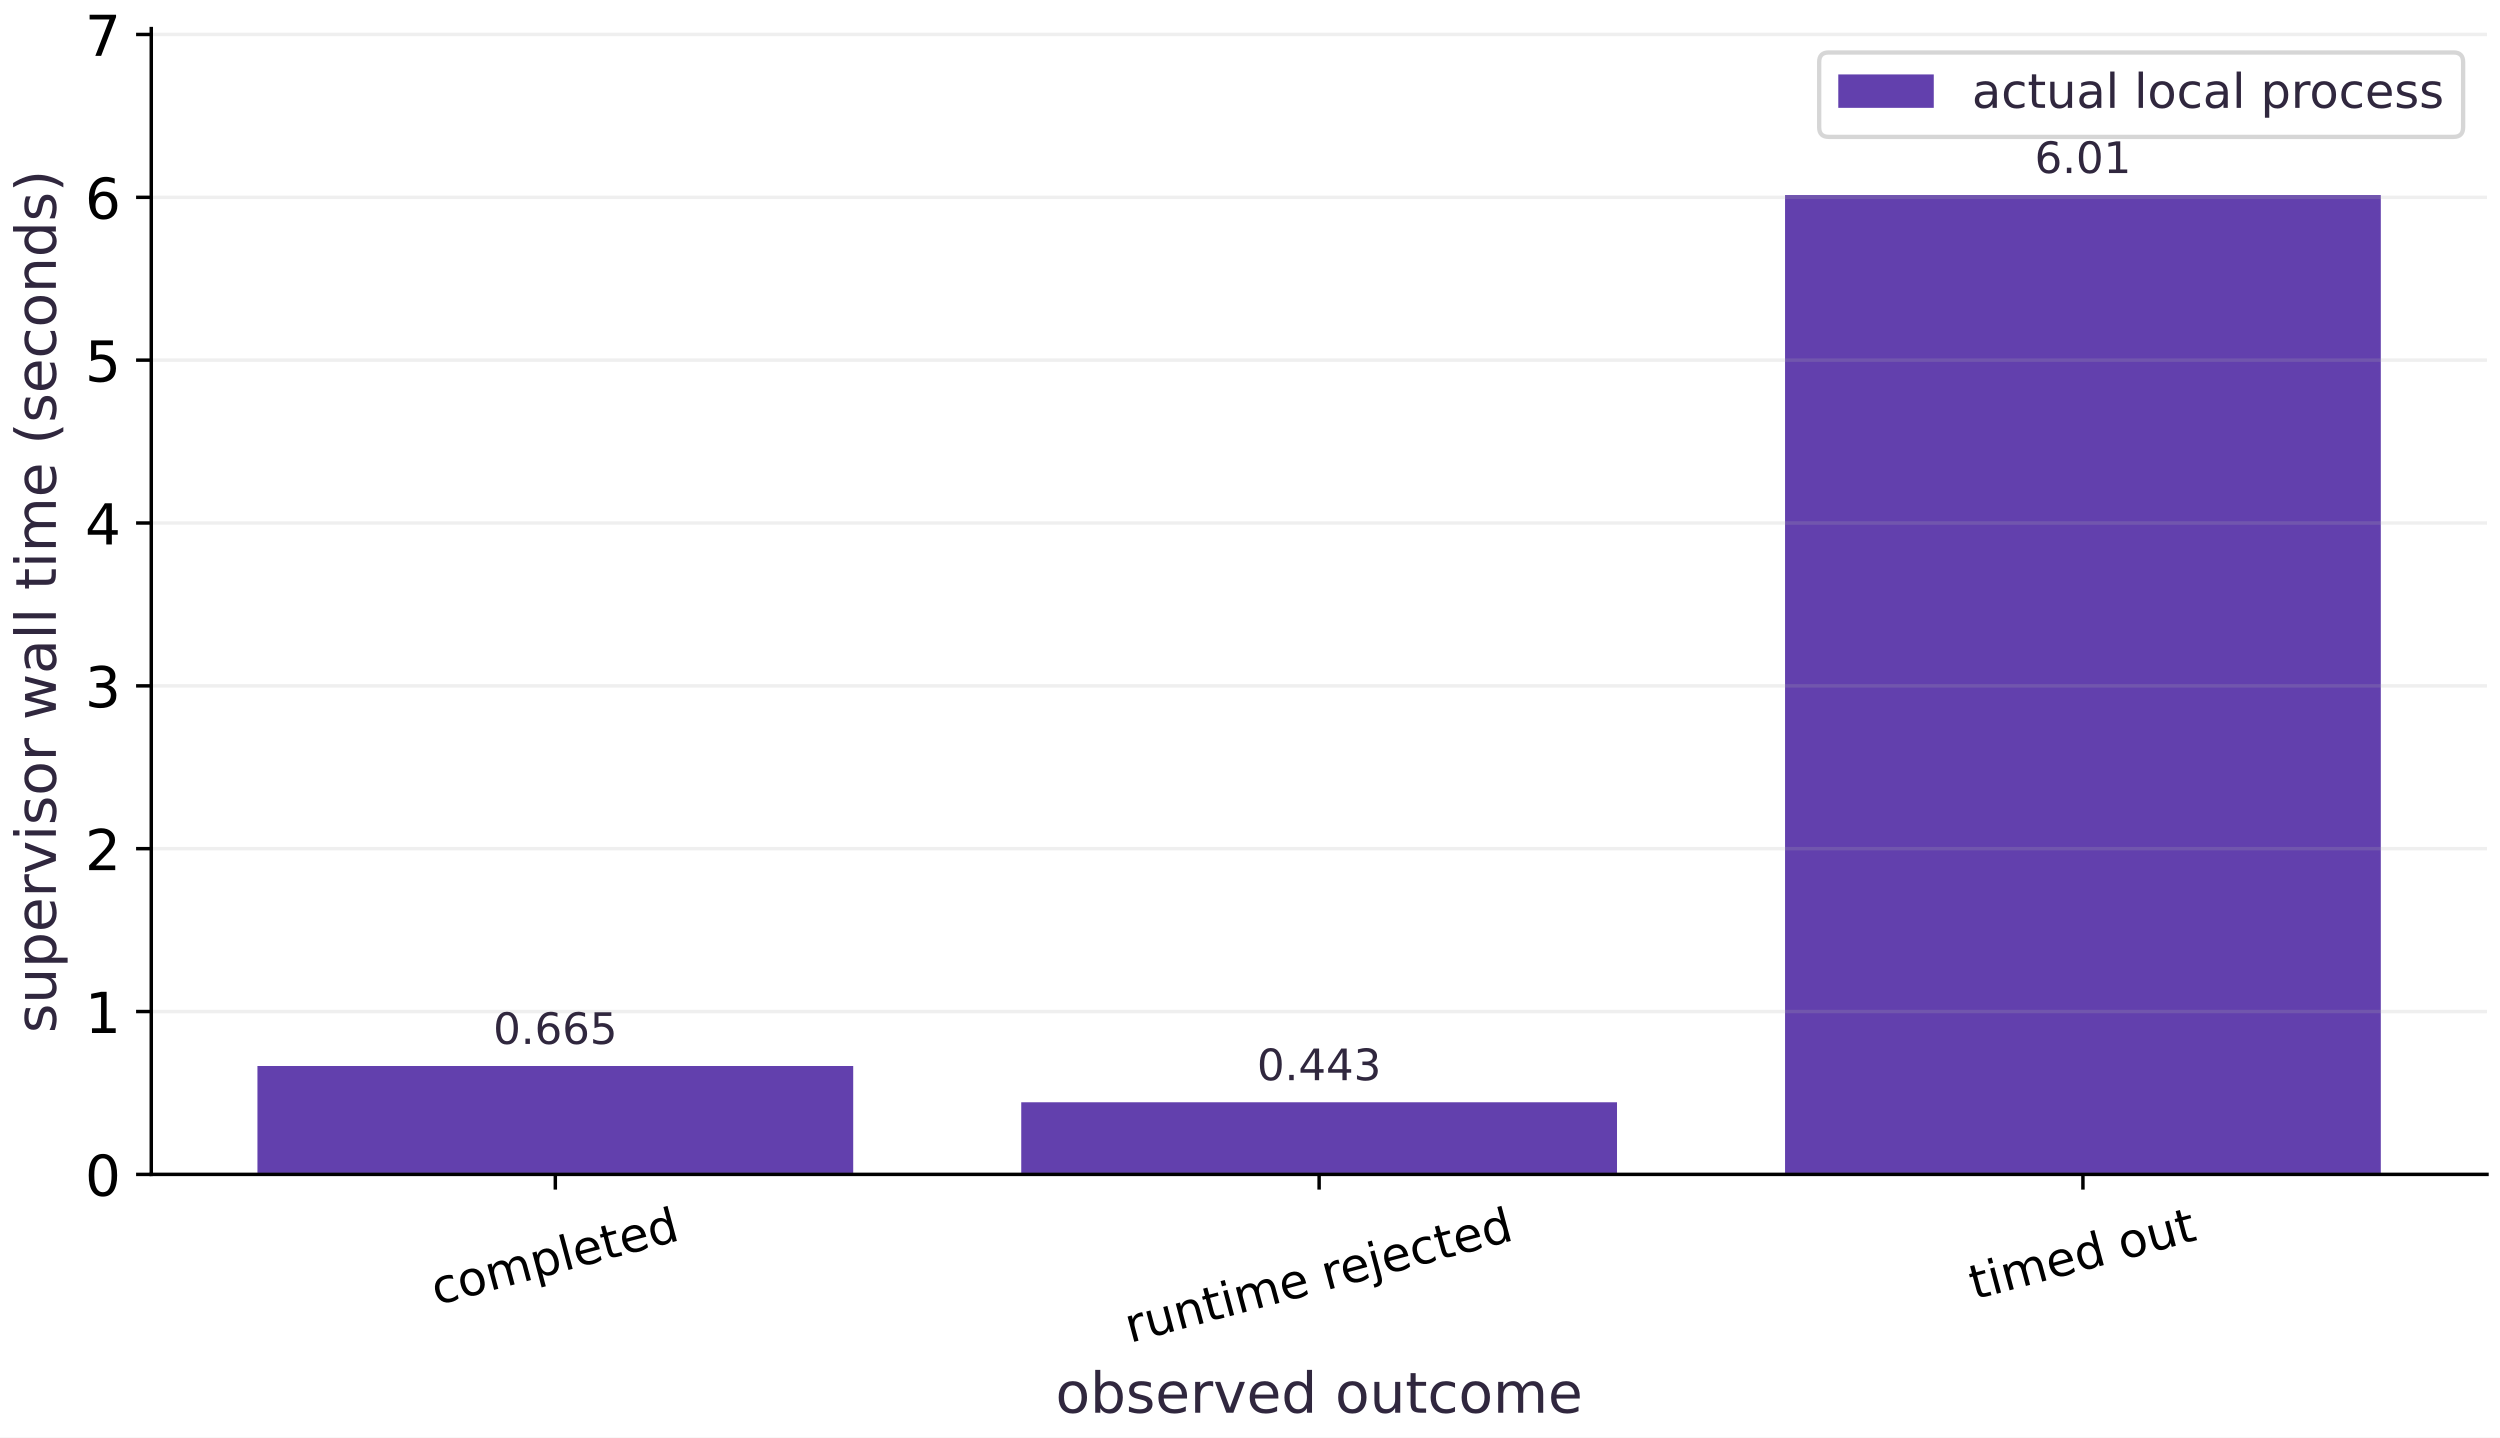
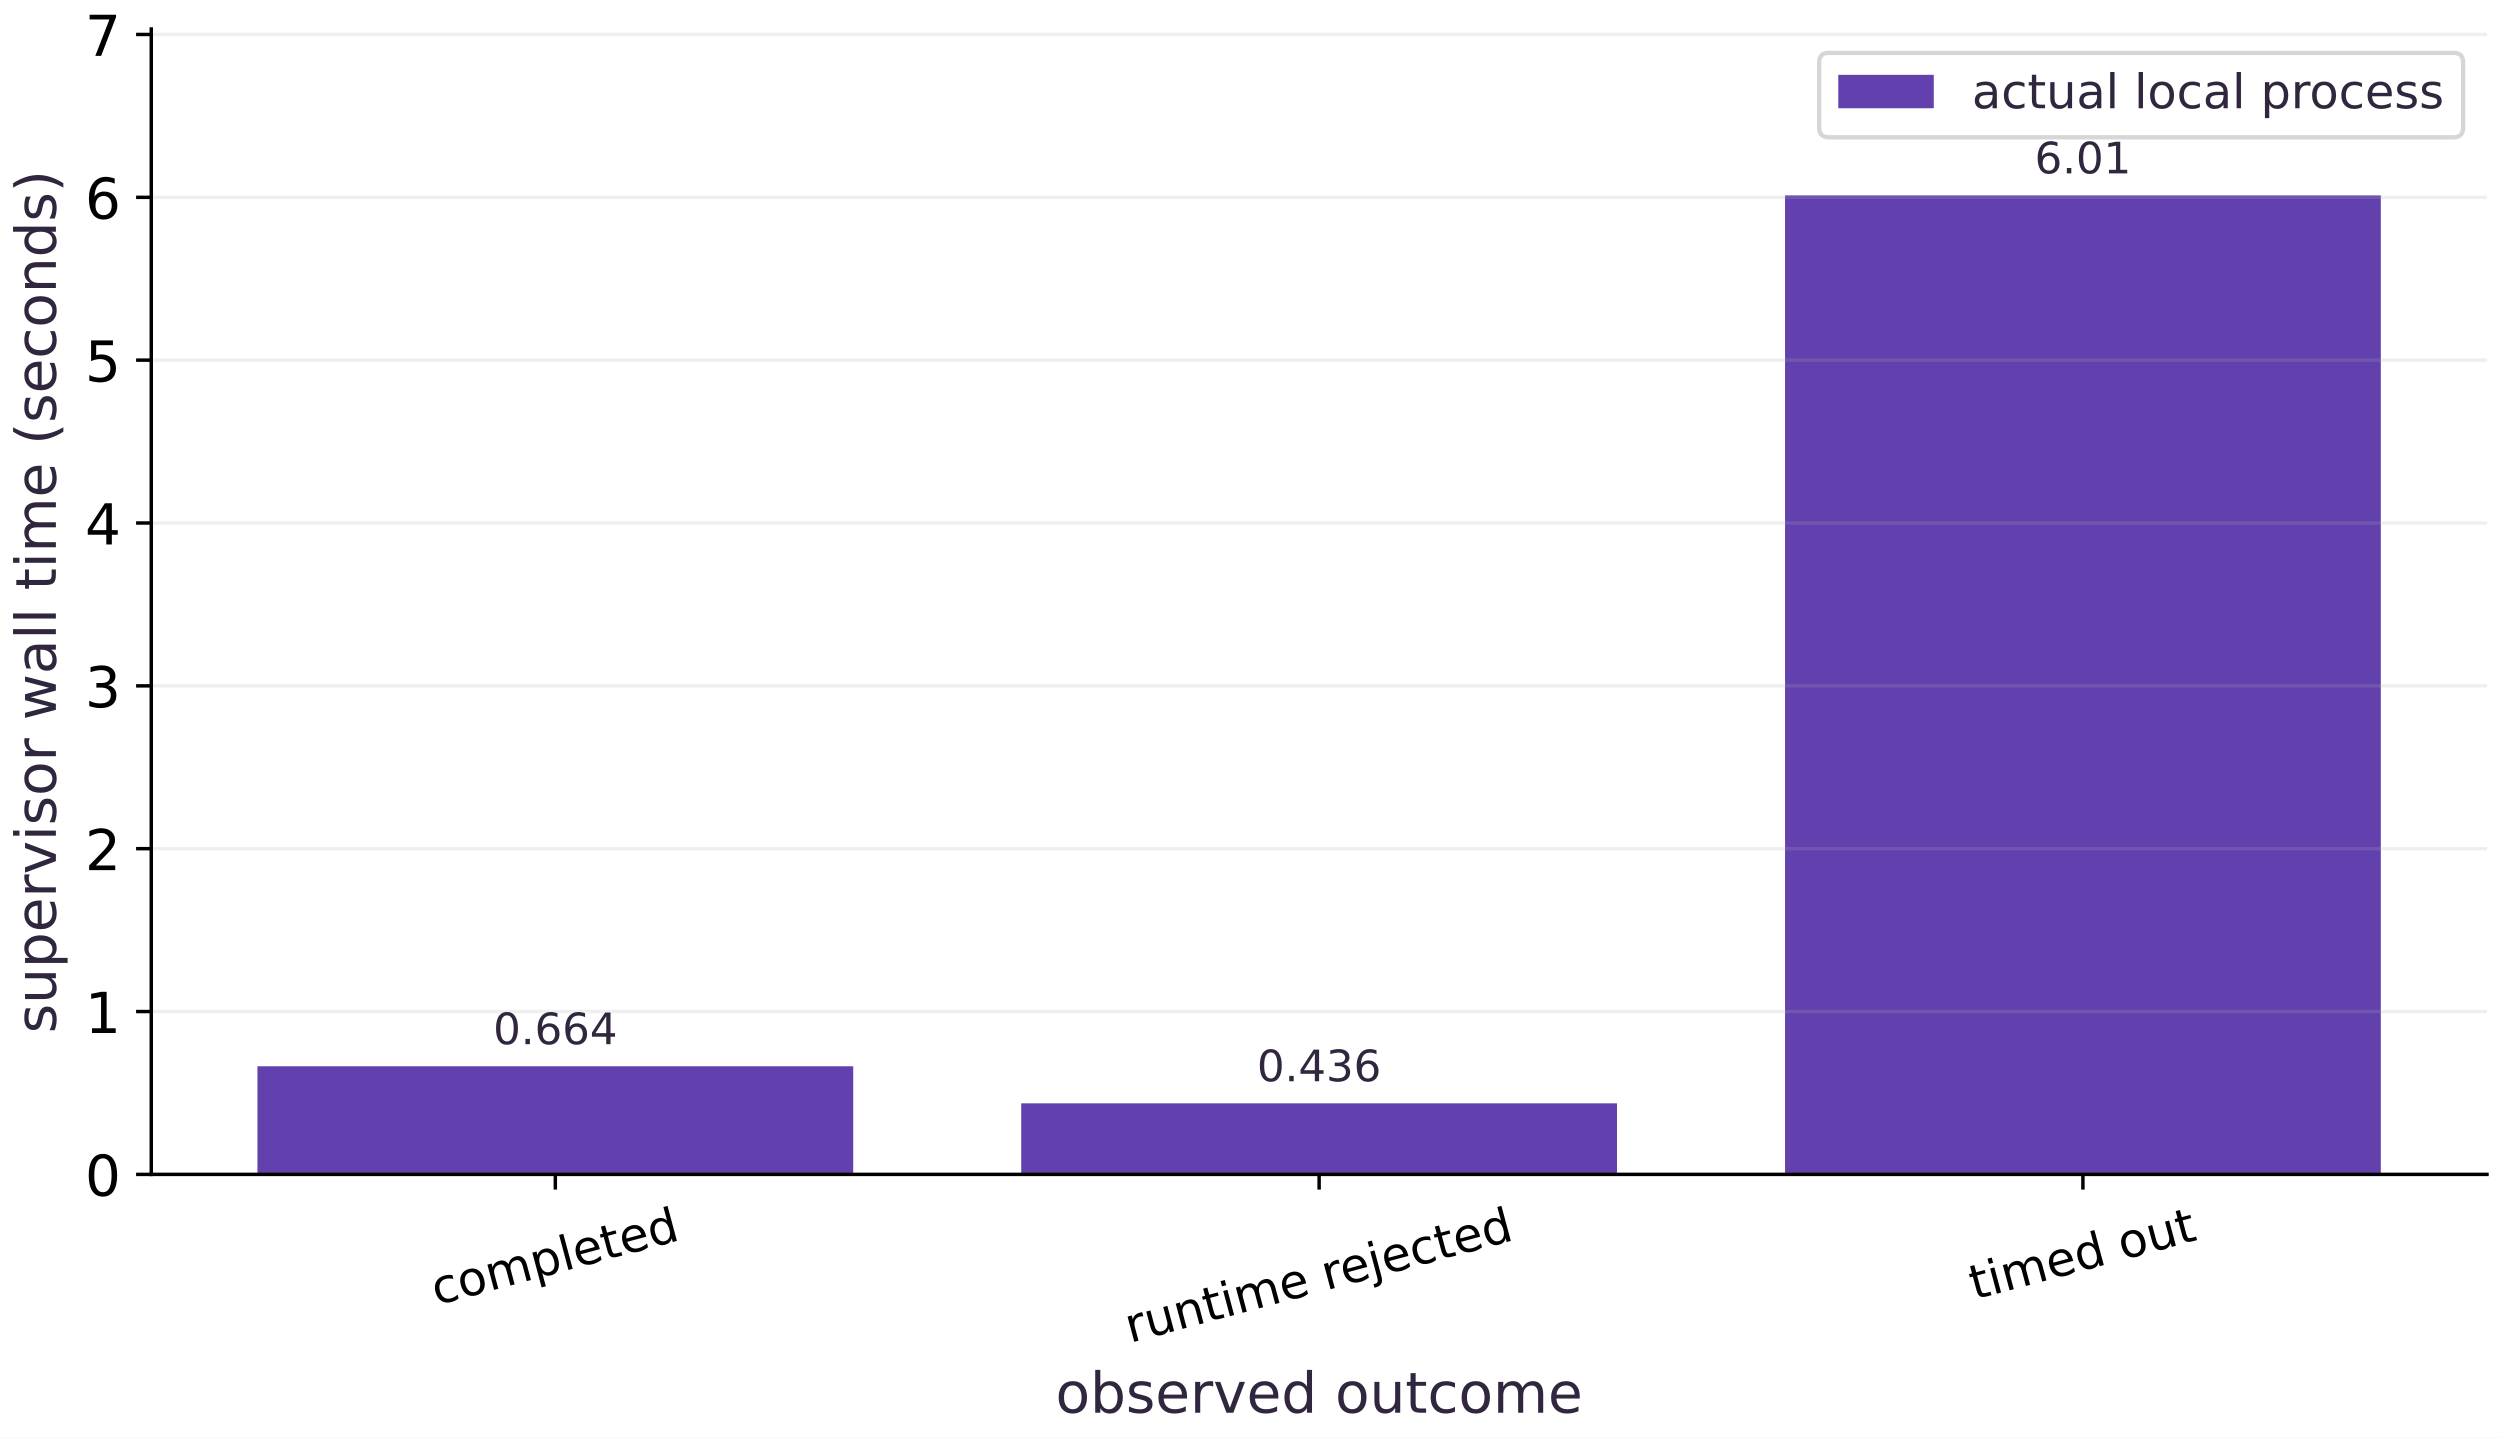
<svg xmlns="http://www.w3.org/2000/svg" xmlns:xlink="http://www.w3.org/1999/xlink" width="576pt" height="331.2pt" viewBox="0 0 576 331.2" version="1.1">
  <defs>
    <style type="text/css">*{stroke-linejoin: round; stroke-linecap: butt}</style>
  </defs>
  <g id="figure_1">
    <g id="patch_1">
      <path d="M 0 331.2  L 576 331.2  L 576 0  L 0 0  z " style="fill: #ffffff" />
    </g>
    <g id="axes_1">
      <g id="patch_2">
-         <path d="M 34.853 270.578  L 573 270.578  L 573 6.59  L 34.853 6.59  z " style="fill: #ffffff" />
+         <path d="M 34.853 270.578  L 573 270.578  L 573 6.683  L 34.853 6.683  z " style="fill: #ffffff" />
      </g>
      <g id="patch_3">
-         <path d="M 59.314 270.578  L 196.579 270.578  L 196.579 245.609  L 59.314 245.609  z " clip-path="url(#p0c698d1848)" style="fill: #6240ad" />
+         <path d="M 59.314 270.578  L 196.579 270.578  L 196.579 245.662  L 59.314 245.662  z " clip-path="url(#p075b7c020d)" style="fill: #6240ad" />
      </g>
      <g id="patch_4">
-         <path d="M 235.294 270.578  L 372.559 270.578  L 372.559 253.961  L 235.294 253.961  z " clip-path="url(#p0c698d1848)" style="fill: #6240ad" />
+         <path d="M 235.294 270.578  L 372.559 270.578  L 372.559 254.202  L 235.294 254.202  z " clip-path="url(#p075b7c020d)" style="fill: #6240ad" />
      </g>
      <g id="patch_5">
-         <path d="M 411.274 270.578  L 548.539 270.578  L 548.539 44.947  L 411.274 44.947  z " clip-path="url(#p0c698d1848)" style="fill: #6240ad" />
+         <path d="M 411.274 270.578  L 548.539 270.578  L 548.539 45.026  L 411.274 45.026  z " clip-path="url(#p075b7c020d)" style="fill: #6240ad" />
      </g>
      <g id="matplotlib.axis_1">
        <g id="xtick_1">
          <g id="line2d_1">
            <defs>
              <path id="m55ad975538" d="M 0 0  L 0 3.5  " style="stroke: #000000; stroke-width: 0.8" />
            </defs>
            <g>
              <use xlink:href="#m55ad975538" x="127.946" y="270.578" style="stroke: #000000; stroke-width: 0.8" />
            </g>
          </g>
          <g id="text_1">
            <text style="font-size: 11px; font-family: 'DejaVu Sans'" transform="translate(100.5438 300.7571) rotate(-15)">completed</text>
          </g>
        </g>
        <g id="xtick_2">
          <g id="line2d_2">
            <g>
              <use xlink:href="#m55ad975538" x="303.926" y="270.578" style="stroke: #000000; stroke-width: 0.8" />
            </g>
          </g>
          <g id="text_2">
            <text style="font-size: 11px; font-family: 'DejaVu Sans'" transform="translate(260.3801 309.4085) rotate(-15)">runtime rejected</text>
          </g>
        </g>
        <g id="xtick_3">
          <g id="line2d_3">
            <g>
              <use xlink:href="#m55ad975538" x="479.906" y="270.578" style="stroke: #000000; stroke-width: 0.8" />
            </g>
          </g>
          <g id="text_3">
            <text style="font-size: 11px; font-family: 'DejaVu Sans'" transform="translate(454.9284 299.4577) rotate(-15)">timed out</text>
          </g>
        </g>
        <g id="text_4">
          <text style="font-size: 13px; font-family: 'DejaVu Sans'; text-anchor: middle; fill: #30273e" x="303.926" y="325.496" transform="rotate(-0 303.9264 325.4962)">observed outcome</text>
        </g>
      </g>
      <g id="matplotlib.axis_2">
        <g id="ytick_1">
          <g id="line2d_4">
-             <path d="M 34.853 270.578  L 573 270.578  " clip-path="url(#p0c698d1848)" style="fill: none; stroke: #b0b0b0; stroke-opacity: 0.2; stroke-width: 0.8; stroke-linecap: square" />
+             <path d="M 34.853 270.578  L 573 270.578  " clip-path="url(#p075b7c020d)" style="fill: none; stroke: #b0b0b0; stroke-opacity: 0.2; stroke-width: 0.8; stroke-linecap: square" />
          </g>
          <g id="line2d_5">
            <defs>
              <path id="mc9da5694c8" d="M 0 0  L -3.5 0  " style="stroke: #000000; stroke-width: 0.8" />
            </defs>
            <g>
              <use xlink:href="#mc9da5694c8" x="34.853" y="270.578" style="stroke: #000000; stroke-width: 0.8" />
            </g>
          </g>
          <g id="text_5">
            <text style="font-size: 13px; font-family: 'DejaVu Sans'; text-anchor: end" x="27.853" y="275.517" transform="rotate(-0 27.85305 275.5166)">0</text>
          </g>
        </g>
        <g id="ytick_2">
          <g id="line2d_6">
-             <path d="M 34.853 233.058  L 573 233.058  " clip-path="url(#p0c698d1848)" style="fill: none; stroke: #b0b0b0; stroke-opacity: 0.2; stroke-width: 0.8; stroke-linecap: square" />
+             <path d="M 34.853 233.058  L 573 233.058  " clip-path="url(#p075b7c020d)" style="fill: none; stroke: #b0b0b0; stroke-opacity: 0.2; stroke-width: 0.8; stroke-linecap: square" />
          </g>
          <g id="line2d_7">
            <g>
              <use xlink:href="#mc9da5694c8" x="34.853" y="233.058" style="stroke: #000000; stroke-width: 0.8" />
            </g>
          </g>
          <g id="text_6">
            <text style="font-size: 13px; font-family: 'DejaVu Sans'; text-anchor: end" x="27.853" y="237.997" transform="rotate(-0 27.85305 237.9969)">1</text>
          </g>
        </g>
        <g id="ytick_3">
          <g id="line2d_8">
-             <path d="M 34.853 195.538  L 573 195.538  " clip-path="url(#p0c698d1848)" style="fill: none; stroke: #b0b0b0; stroke-opacity: 0.2; stroke-width: 0.8; stroke-linecap: square" />
+             <path d="M 34.853 195.538  L 573 195.538  " clip-path="url(#p075b7c020d)" style="fill: none; stroke: #b0b0b0; stroke-opacity: 0.2; stroke-width: 0.8; stroke-linecap: square" />
          </g>
          <g id="line2d_9">
            <g>
              <use xlink:href="#mc9da5694c8" x="34.853" y="195.538" style="stroke: #000000; stroke-width: 0.8" />
            </g>
          </g>
          <g id="text_7">
            <text style="font-size: 13px; font-family: 'DejaVu Sans'; text-anchor: end" x="27.853" y="200.477" transform="rotate(-0 27.85305 200.4771)">2</text>
          </g>
        </g>
        <g id="ytick_4">
          <g id="line2d_10">
-             <path d="M 34.853 158.018  L 573 158.018  " clip-path="url(#p0c698d1848)" style="fill: none; stroke: #b0b0b0; stroke-opacity: 0.2; stroke-width: 0.8; stroke-linecap: square" />
+             <path d="M 34.853 158.018  L 573 158.018  " clip-path="url(#p075b7c020d)" style="fill: none; stroke: #b0b0b0; stroke-opacity: 0.2; stroke-width: 0.8; stroke-linecap: square" />
          </g>
          <g id="line2d_11">
            <g>
              <use xlink:href="#mc9da5694c8" x="34.853" y="158.018" style="stroke: #000000; stroke-width: 0.8" />
            </g>
          </g>
          <g id="text_8">
            <text style="font-size: 13px; font-family: 'DejaVu Sans'; text-anchor: end" x="27.853" y="162.957" transform="rotate(-0 27.85305 162.9574)">3</text>
          </g>
        </g>
        <g id="ytick_5">
          <g id="line2d_12">
-             <path d="M 34.853 120.499  L 573 120.499  " clip-path="url(#p0c698d1848)" style="fill: none; stroke: #b0b0b0; stroke-opacity: 0.2; stroke-width: 0.8; stroke-linecap: square" />
+             <path d="M 34.853 120.499  L 573 120.499  " clip-path="url(#p075b7c020d)" style="fill: none; stroke: #b0b0b0; stroke-opacity: 0.2; stroke-width: 0.8; stroke-linecap: square" />
          </g>
          <g id="line2d_13">
            <g>
              <use xlink:href="#mc9da5694c8" x="34.853" y="120.499" style="stroke: #000000; stroke-width: 0.8" />
            </g>
          </g>
          <g id="text_9">
            <text style="font-size: 13px; font-family: 'DejaVu Sans'; text-anchor: end" x="27.853" y="125.438" transform="rotate(-0 27.85305 125.4376)">4</text>
          </g>
        </g>
        <g id="ytick_6">
          <g id="line2d_14">
-             <path d="M 34.853 82.979  L 573 82.979  " clip-path="url(#p0c698d1848)" style="fill: none; stroke: #b0b0b0; stroke-opacity: 0.2; stroke-width: 0.8; stroke-linecap: square" />
+             <path d="M 34.853 82.979  L 573 82.979  " clip-path="url(#p075b7c020d)" style="fill: none; stroke: #b0b0b0; stroke-opacity: 0.2; stroke-width: 0.8; stroke-linecap: square" />
          </g>
          <g id="line2d_15">
            <g>
              <use xlink:href="#mc9da5694c8" x="34.853" y="82.979" style="stroke: #000000; stroke-width: 0.8" />
            </g>
          </g>
          <g id="text_10">
-             <text style="font-size: 13px; font-family: 'DejaVu Sans'; text-anchor: end" x="27.853" y="87.918" transform="rotate(-0 27.85305 87.91791)">5</text>
+             <text style="font-size: 13px; font-family: 'DejaVu Sans'; text-anchor: end" x="27.853" y="87.918" transform="rotate(-0 27.85305 87.91789)">5</text>
          </g>
        </g>
        <g id="ytick_7">
          <g id="line2d_16">
-             <path d="M 34.853 45.459  L 573 45.459  " clip-path="url(#p0c698d1848)" style="fill: none; stroke: #b0b0b0; stroke-opacity: 0.2; stroke-width: 0.8; stroke-linecap: square" />
+             <path d="M 34.853 45.459  L 573 45.459  " clip-path="url(#p075b7c020d)" style="fill: none; stroke: #b0b0b0; stroke-opacity: 0.2; stroke-width: 0.8; stroke-linecap: square" />
          </g>
          <g id="line2d_17">
            <g>
              <use xlink:href="#mc9da5694c8" x="34.853" y="45.459" style="stroke: #000000; stroke-width: 0.8" />
            </g>
          </g>
          <g id="text_11">
-             <text style="font-size: 13px; font-family: 'DejaVu Sans'; text-anchor: end" x="27.853" y="50.398" transform="rotate(-0 27.85305 50.39818)">6</text>
+             <text style="font-size: 13px; font-family: 'DejaVu Sans'; text-anchor: end" x="27.853" y="50.398" transform="rotate(-0 27.85305 50.39815)">6</text>
          </g>
        </g>
        <g id="ytick_8">
          <g id="line2d_18">
-             <path d="M 34.853 7.939  L 573 7.939  " clip-path="url(#p0c698d1848)" style="fill: none; stroke: #b0b0b0; stroke-opacity: 0.2; stroke-width: 0.8; stroke-linecap: square" />
+             <path d="M 34.853 7.939  L 573 7.939  " clip-path="url(#p075b7c020d)" style="fill: none; stroke: #b0b0b0; stroke-opacity: 0.2; stroke-width: 0.8; stroke-linecap: square" />
          </g>
          <g id="line2d_19">
            <g>
              <use xlink:href="#mc9da5694c8" x="34.853" y="7.939" style="stroke: #000000; stroke-width: 0.8" />
            </g>
          </g>
          <g id="text_12">
-             <text style="font-size: 13px; font-family: 'DejaVu Sans'; text-anchor: end" x="27.853" y="12.878" transform="rotate(-0 27.85305 12.87844)">7</text>
+             <text style="font-size: 13px; font-family: 'DejaVu Sans'; text-anchor: end" x="27.853" y="12.878" transform="rotate(-0 27.85305 12.87841)">7</text>
          </g>
        </g>
        <g id="text_13">
-           <text style="font-size: 13px; font-family: 'DejaVu Sans'; text-anchor: middle; fill: #30273e" x="12.878" y="138.584" transform="rotate(-90 12.87821 138.5837)">supervisor wall time (seconds)</text>
+           <text style="font-size: 13px; font-family: 'DejaVu Sans'; text-anchor: middle; fill: #30273e" x="12.878" y="138.63" transform="rotate(-90 12.87821 138.6302)">supervisor wall time (seconds)</text>
        </g>
      </g>
      <g id="patch_6">
-         <path d="M 34.853 270.578  L 34.853 6.59  " style="fill: none; stroke: #000000; stroke-width: 0.8; stroke-linejoin: miter; stroke-linecap: square" />
+         <path d="M 34.853 270.578  L 34.853 6.683  " style="fill: none; stroke: #000000; stroke-width: 0.8; stroke-linejoin: miter; stroke-linecap: square" />
      </g>
      <g id="patch_7">
        <path d="M 34.853 270.578  L 573 270.578  " style="fill: none; stroke: #000000; stroke-width: 0.8; stroke-linejoin: miter; stroke-linecap: square" />
      </g>
      <g id="text_14">
-         <text style="font-size: 10px; font-family: 'DejaVu Sans'; text-anchor: middle; fill: #30273e" x="127.946" y="240.53" transform="rotate(-0 127.9464 240.5296)">0.665</text>
+         <text style="font-size: 10px; font-family: 'DejaVu Sans'; text-anchor: middle; fill: #30273e" x="127.946" y="240.582" transform="rotate(-0 127.9464 240.5822)">0.664</text>
      </g>
      <g id="text_15">
-         <text style="font-size: 10px; font-family: 'DejaVu Sans'; text-anchor: middle; fill: #30273e" x="303.926" y="248.881" transform="rotate(-0 303.9264 248.881)">0.443</text>
+         <text style="font-size: 10px; font-family: 'DejaVu Sans'; text-anchor: middle; fill: #30273e" x="303.926" y="249.122" transform="rotate(-0 303.9264 249.1219)">0.436</text>
      </g>
      <g id="text_16">
-         <text style="font-size: 10px; font-family: 'DejaVu Sans'; text-anchor: middle; fill: #30273e" x="479.906" y="39.867" transform="rotate(-0 479.9064 39.86729)">6.01</text>
+         <text style="font-size: 10px; font-family: 'DejaVu Sans'; text-anchor: middle; fill: #30273e" x="479.906" y="39.947" transform="rotate(-0 479.9064 39.94678)">6.01</text>
      </g>
      <g id="legend_1">
        <g id="patch_8">
-           <path d="M 421.341 31.536  L 565.3 31.536  Q 567.5 31.536 567.5 29.336  L 567.5 14.29  Q 567.5 12.09 565.3 12.09  L 421.341 12.09  Q 419.141 12.09 419.141 14.29  L 419.141 29.336  Q 419.141 31.536 421.341 31.536  z " style="fill: #ffffff; opacity: 0.8; stroke: #cccccc; stroke-linejoin: miter" />
+           <path d="M 421.341 31.629  L 565.3 31.629  Q 567.5 31.629 567.5 29.429  L 567.5 14.383  Q 567.5 12.183 565.3 12.183  L 421.341 12.183  Q 419.141 12.183 419.141 14.383  L 419.141 29.429  Q 419.141 31.629 421.341 31.629  z " style="fill: #ffffff; opacity: 0.8; stroke: #cccccc; stroke-linejoin: miter" />
        </g>
        <g id="patch_9">
-           <path d="M 423.541 24.848  L 445.541 24.848  L 445.541 17.148  L 423.541 17.148  z " style="fill: #6240ad" />
+           <path d="M 423.541 24.941  L 445.541 24.941  L 445.541 17.241  L 423.541 17.241  z " style="fill: #6240ad" />
        </g>
        <g id="text_17">
-           <text style="font-size: 11px; font-family: 'DejaVu Sans'; text-anchor: start; fill: #30273e" x="454.341" y="24.848" transform="rotate(-0 454.3407 24.84805)">actual local process</text>
+           <text style="font-size: 11px; font-family: 'DejaVu Sans'; text-anchor: start; fill: #30273e" x="454.341" y="24.941" transform="rotate(-0 454.3407 24.94105)">actual local process</text>
        </g>
      </g>
    </g>
  </g>
  <defs>
-     <clipPath id="p0c698d1848">
-       <rect x="34.853" y="6.59" width="538.147" height="263.988" />
+     <clipPath id="p075b7c020d">
+       <rect x="34.853" y="6.683" width="538.147" height="263.895" />
    </clipPath>
  </defs>
</svg>
